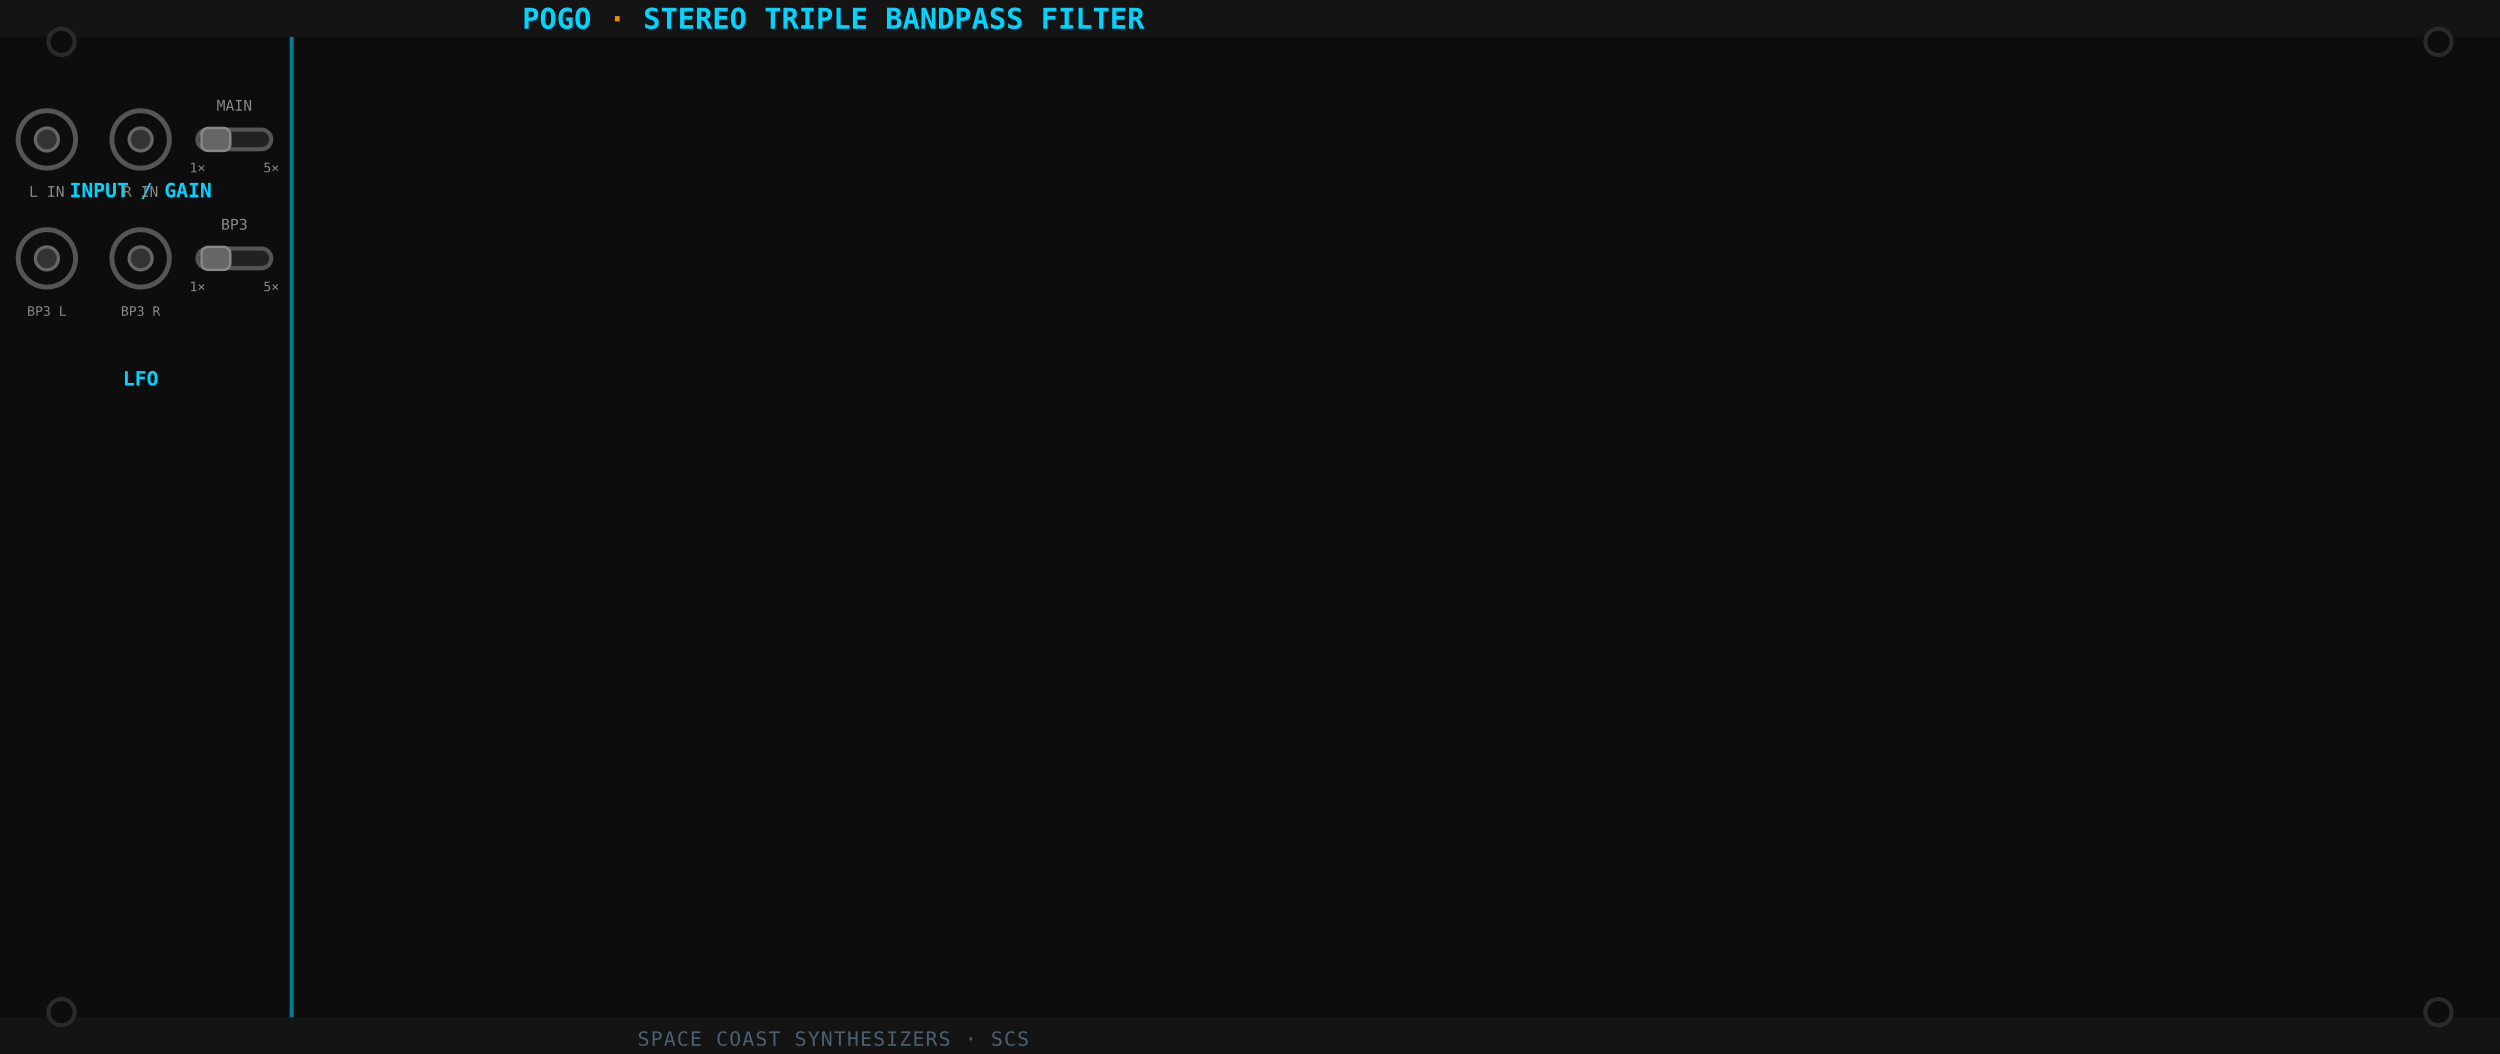
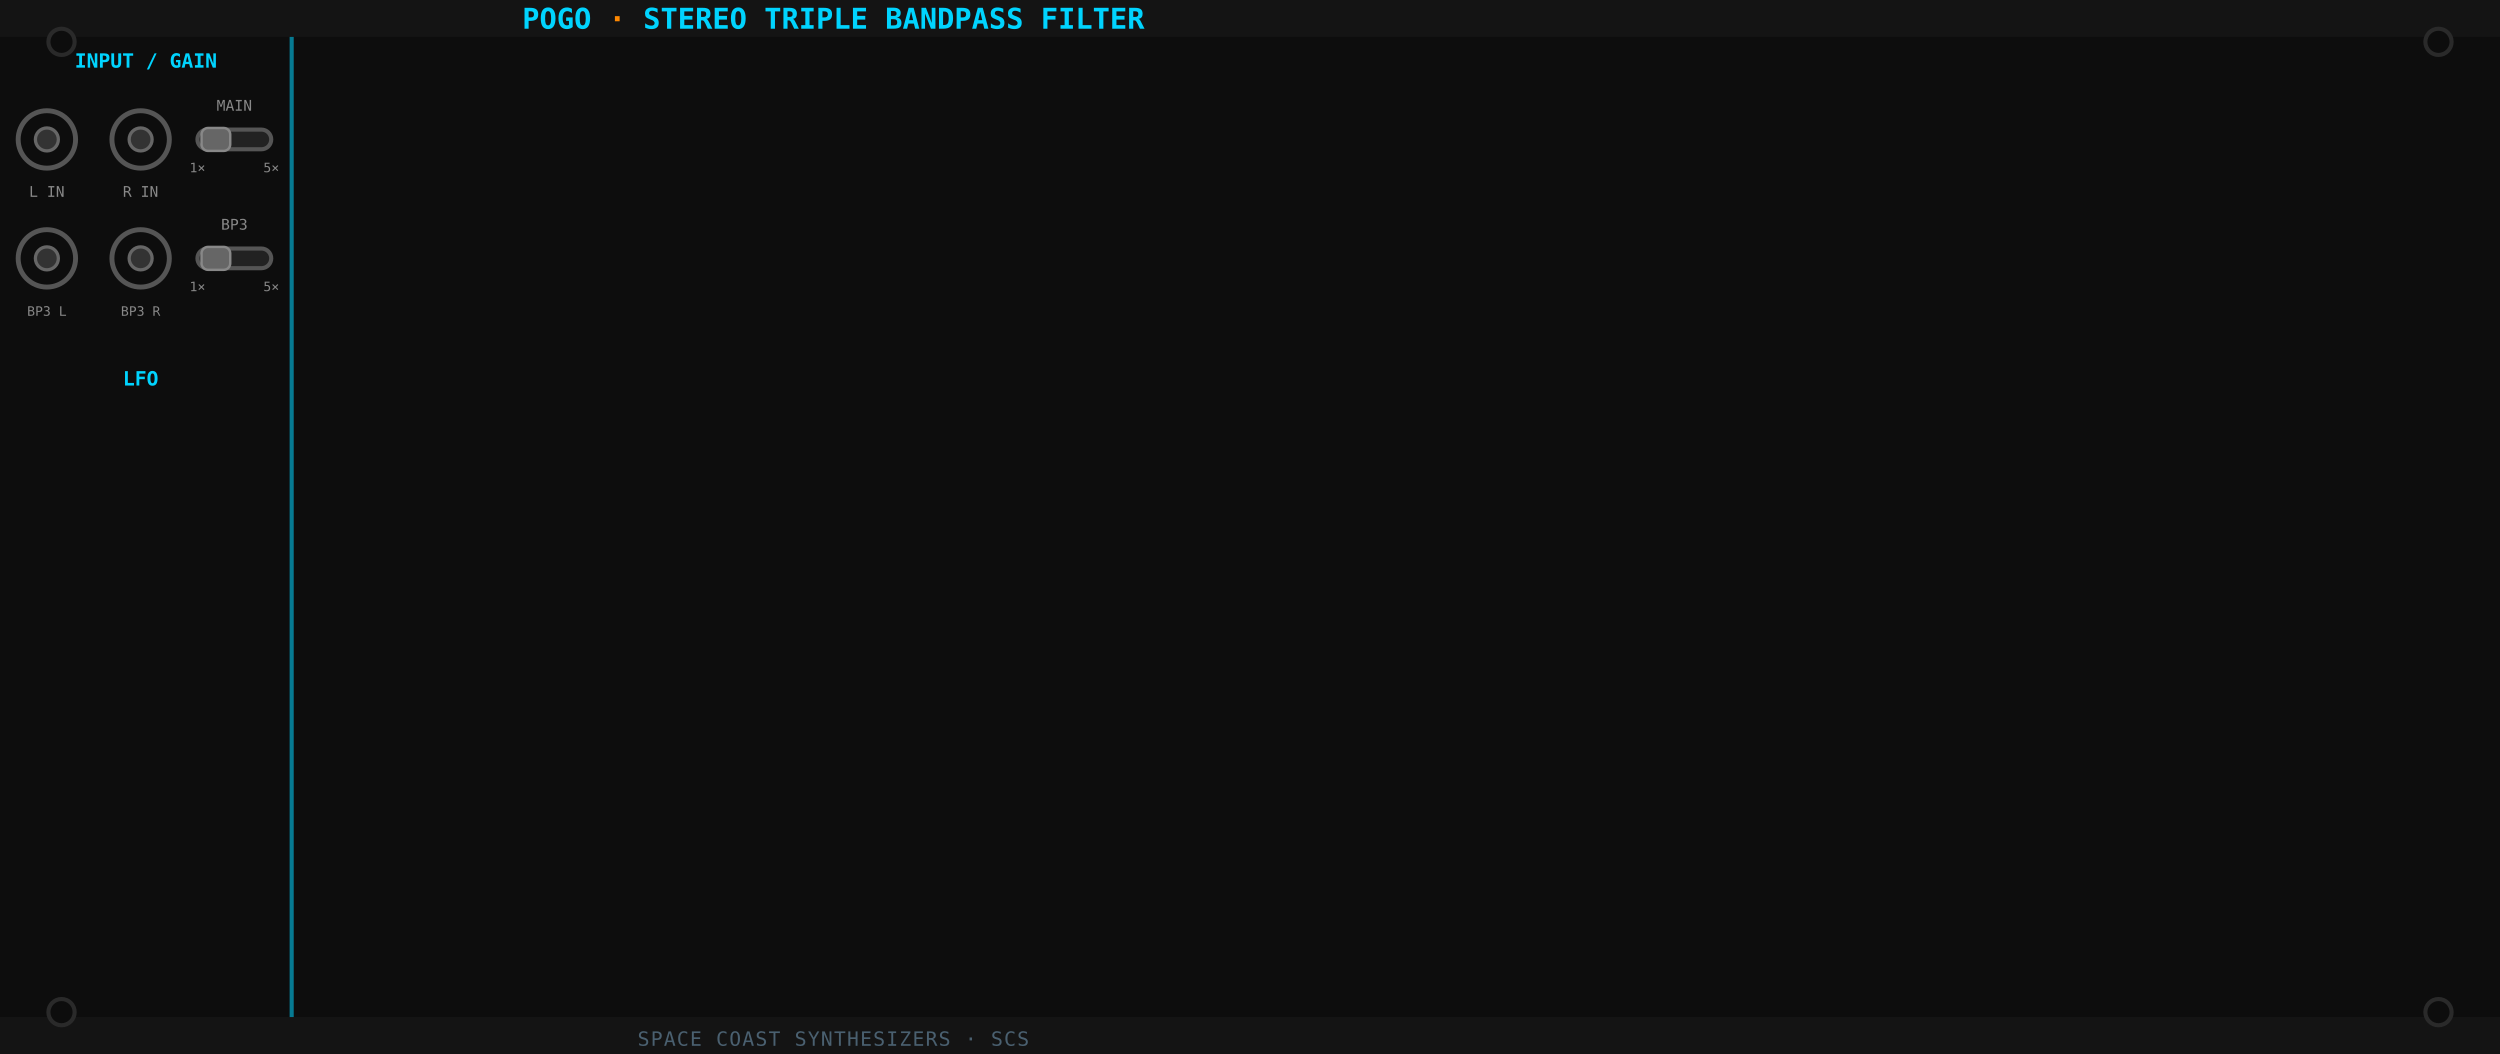
<svg xmlns="http://www.w3.org/2000/svg" width="304.8mm" height="128.5mm" viewBox="0 0 304.80 128.5">
  <rect x="0" y="0" width="304.8" height="128.5" fill="#0d0d0d" />
  <rect x="0" y="0" width="304.8" height="4.5" fill="#141414" />
  <rect x="0" y="124.0" width="304.8" height="4.5" fill="#141414" />
  <circle cx="7.5" cy="5.1" r="1.6" fill="#0d0d0d" stroke="#2a2a2a" stroke-width="0.5" />
  <circle cx="297.3" cy="5.1" r="1.6" fill="#0d0d0d" stroke="#2a2a2a" stroke-width="0.5" />
  <circle cx="7.5" cy="123.4" r="1.6" fill="#0d0d0d" stroke="#2a2a2a" stroke-width="0.5" />
  <circle cx="297.3" cy="123.4" r="1.6" fill="#0d0d0d" stroke="#2a2a2a" stroke-width="0.5" />
  <text x="101.60" y="3.5" fill="#00d4ff" font-family="monospace" font-size="3.5" font-weight="bold" text-anchor="middle">POGO  <tspan fill="#ff8800">·</tspan> STEREO TRIPLE BANDPASS FILTER</text>
  <text x="101.60" y="127.5" fill="#4a6070" font-family="monospace" font-size="2.4" text-anchor="middle" letter-spacing="0.15">SPACE COAST SYNTHESIZERS  ·  SCS</text>
  <line x1="35.56" y1="4.5" x2="35.56" y2="124.0" stroke="#00d4ff" stroke-width="0.5" opacity="0.55" />
-   <text x="17.145" y="24.05" fill="#00d4ff" font-family="monospace" font-size="2.4" text-anchor="middle" font-weight="bold">INPUT / GAIN</text>
+   <text x="17.78" y="8.25" fill="#00d4ff" font-family="monospace" font-size="2.4" text-anchor="middle" font-weight="bold">INPUT / GAIN</text>
  <text x="17.145" y="47.0" fill="#00d4ff" font-family="monospace" font-size="2.4" text-anchor="middle" font-weight="bold">LFO</text>
  <circle cx="5.715" cy="17.0" r="3.5" fill="none" stroke="#555" stroke-width="0.6" />
  <circle cx="5.715" cy="17.0" r="1.4" fill="#333" stroke="#666" stroke-width="0.4" />
  <text x="5.715" y="24.0" fill="#888" font-family="monospace" font-size="1.8" text-anchor="middle">L IN</text>
  <circle cx="17.145" cy="17.0" r="3.5" fill="none" stroke="#555" stroke-width="0.6" />
  <circle cx="17.145" cy="17.0" r="1.4" fill="#333" stroke="#666" stroke-width="0.4" />
  <text x="17.145" y="24.0" fill="#888" font-family="monospace" font-size="1.8" text-anchor="middle">R IN</text>
  <text x="28.575" y="13.5" fill="#888" font-family="monospace" font-size="1.8" text-anchor="middle">MAIN</text>
  <rect x="24.07" y="15.80" width="9" height="2.4" rx="1.2" fill="#222" stroke="#555" stroke-width="0.5" />
  <rect x="24.57" y="15.60" width="3.5" height="2.8" rx="0.8" fill="#666" stroke="#888" stroke-width="0.3" />
  <text x="24.075" y="21.0" fill="#888" font-family="monospace" font-size="1.6" text-anchor="middle">1×</text>
  <text x="33.075" y="21.0" fill="#888" font-family="monospace" font-size="1.6" text-anchor="middle">5×</text>
  <circle cx="5.715" cy="31.5" r="3.5" fill="none" stroke="#555" stroke-width="0.6" />
  <circle cx="5.715" cy="31.5" r="1.4" fill="#333" stroke="#666" stroke-width="0.4" />
  <text x="5.715" y="38.5" fill="#888" font-family="monospace" font-size="1.6" text-anchor="middle">BP3 L</text>
  <circle cx="17.145" cy="31.5" r="3.5" fill="none" stroke="#555" stroke-width="0.6" />
  <circle cx="17.145" cy="31.5" r="1.4" fill="#333" stroke="#666" stroke-width="0.4" />
  <text x="17.145" y="38.5" fill="#888" font-family="monospace" font-size="1.6" text-anchor="middle">BP3 R</text>
  <text x="28.575" y="28.0" fill="#888" font-family="monospace" font-size="1.8" text-anchor="middle">BP3</text>
  <rect x="24.07" y="30.30" width="9" height="2.4" rx="1.2" fill="#222" stroke="#555" stroke-width="0.5" />
  <rect x="24.57" y="30.10" width="3.5" height="2.8" rx="0.8" fill="#666" stroke="#888" stroke-width="0.3" />
  <text x="24.075" y="35.5" fill="#888" font-family="monospace" font-size="1.6" text-anchor="middle">1×</text>
  <text x="33.075" y="35.5" fill="#888" font-family="monospace" font-size="1.6" text-anchor="middle">5×</text>
</svg>
